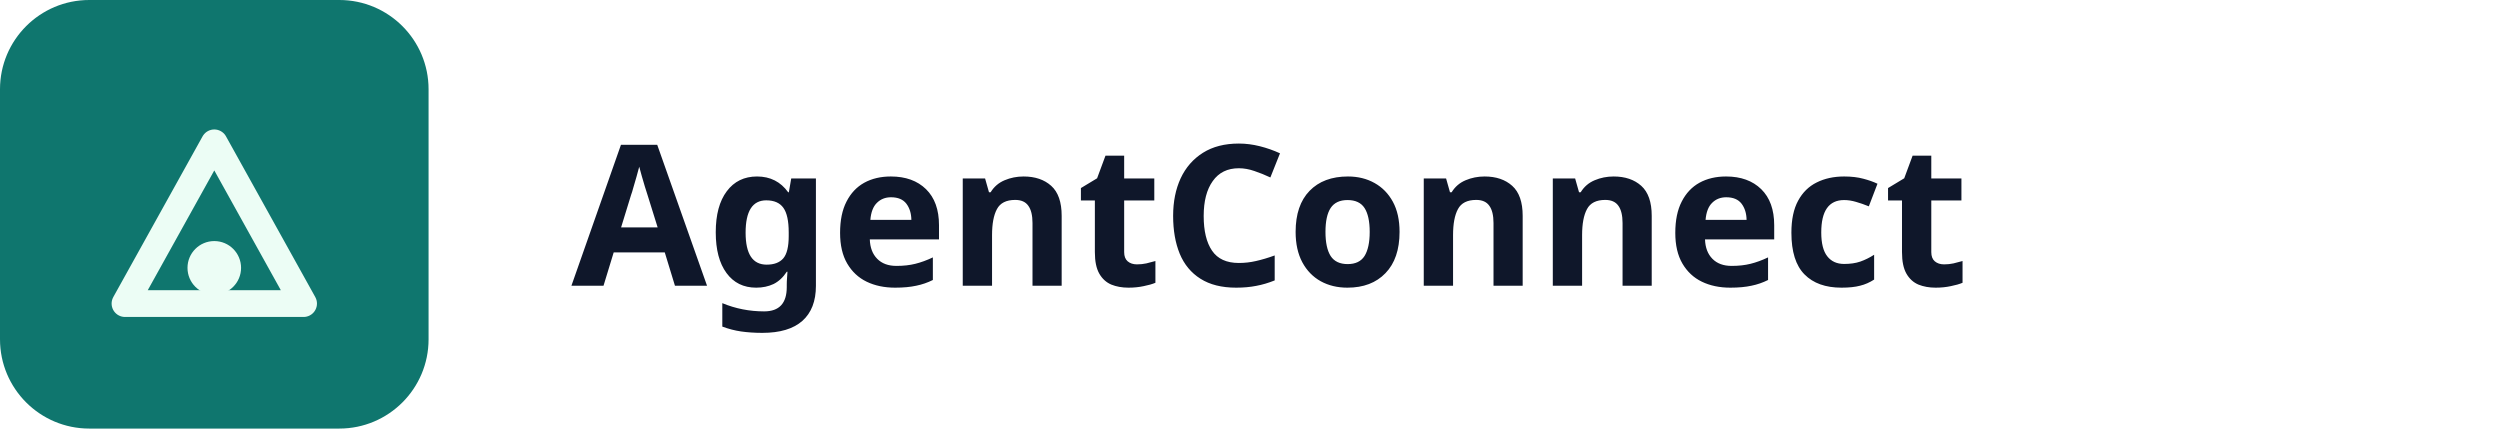
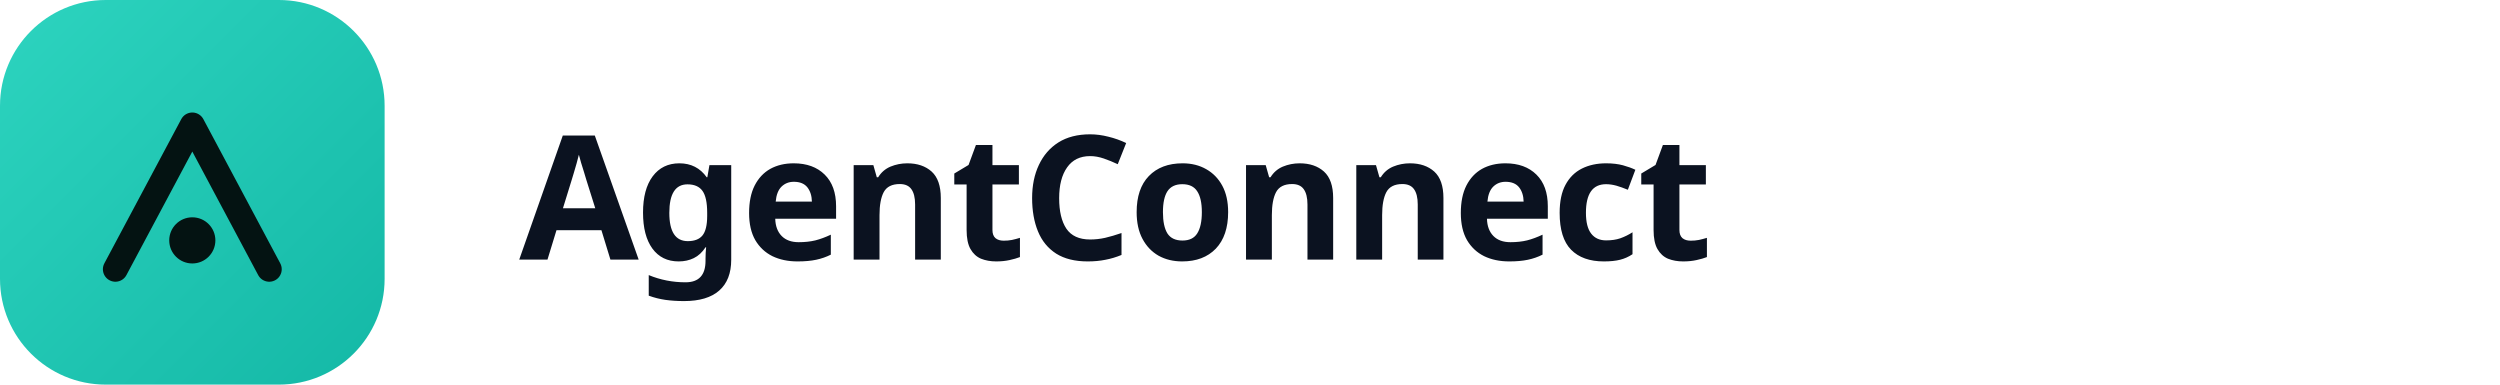
- <svg xmlns="http://www.w3.org/2000/svg" viewBox="0 0 280 48" role="img" aria-label="AgentConnect">
-   <rect width="48" height="48" rx="10" fill="#0F766E" />
-   <path d="M14 34 L24 16 L34 34 Z" fill="none" stroke="#ECFDF5" stroke-width="3" stroke-linejoin="round" />
-   <circle cx="24" cy="30" r="3" fill="#ECFDF5" />
-   <text x="64" y="32" font-family="ui-sans-serif, system-ui, sans-serif" font-size="22" font-weight="700" fill="#0F172A">AgentConnect</text>
+ <svg xmlns="http://www.w3.org/2000/svg" viewBox="0 0 260 40" role="img" aria-label="AgentConnect">
+   <defs>
+     <linearGradient id="mark" x1="0" y1="0" x2="1" y2="1">
+       <stop offset="0%" stop-color="#2DD4BF" />
+       <stop offset="100%" stop-color="#14B8A6" />
+     </linearGradient>
+   </defs>
+   <rect width="40" height="40" rx="11" fill="url(#mark)" />
+   <path d="M12 28 L20 13 L28 28" fill="none" stroke="#041312" stroke-width="2.6" stroke-linejoin="round" stroke-linecap="round" />
+   <circle cx="20" cy="25" r="2.4" fill="#041312" />
+   <text x="54" y="27" font-family="Syne, ui-sans-serif, system-ui, sans-serif" font-size="18" font-weight="700" letter-spacing="-0.02em" fill="#0B1220">AgentConnect</text>
</svg>
